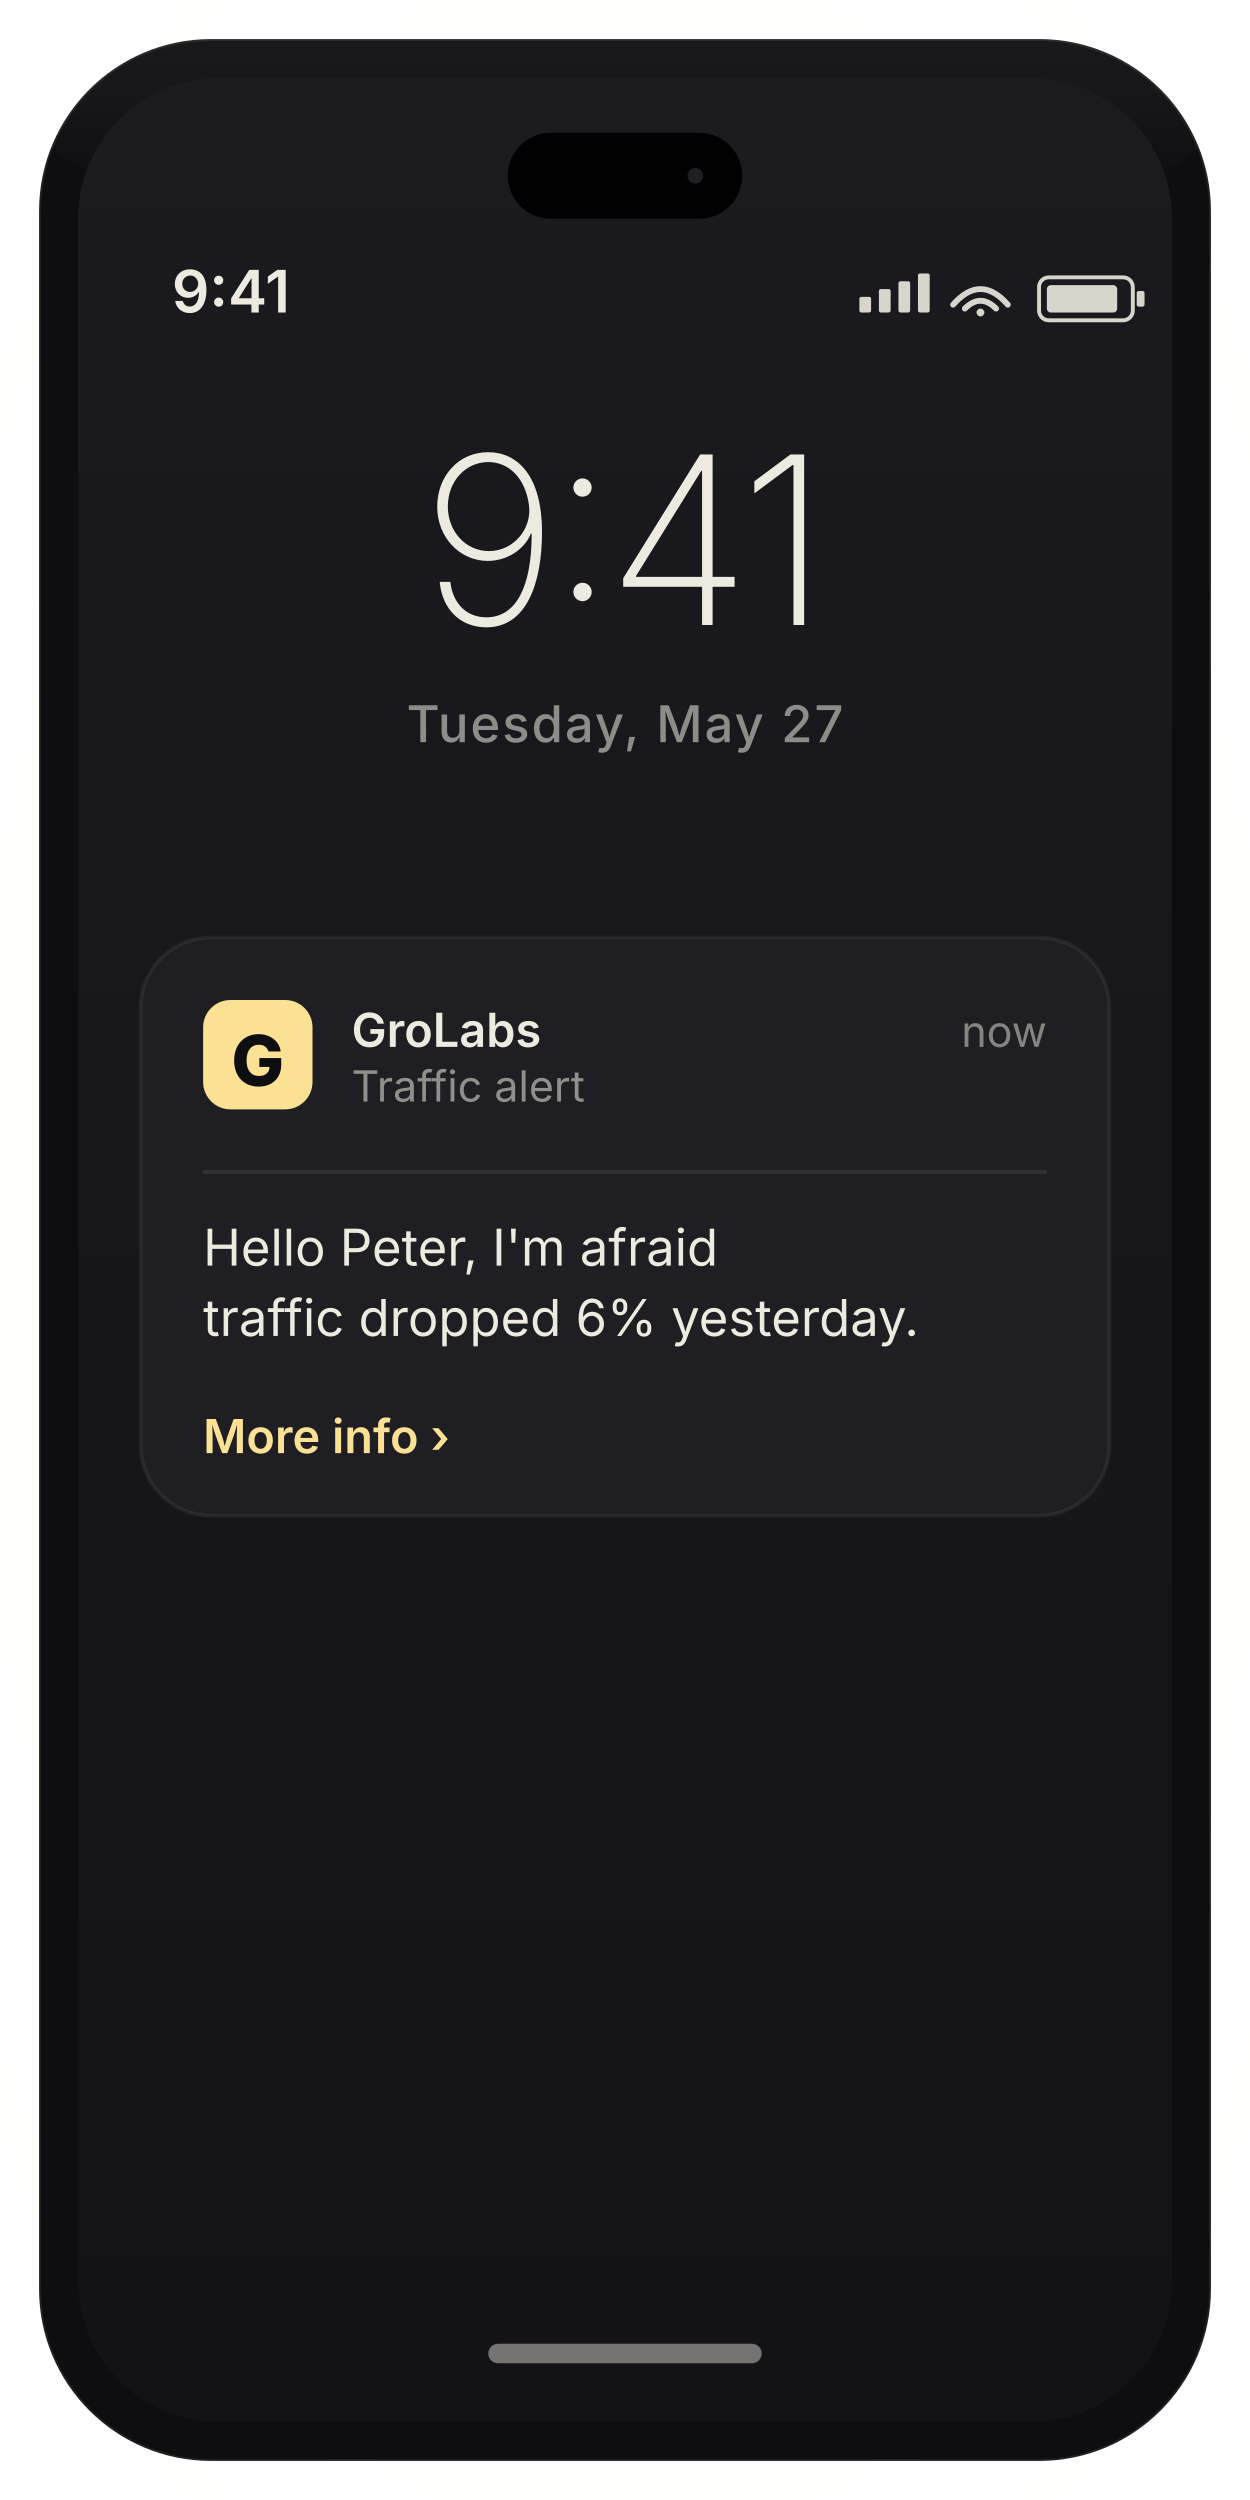
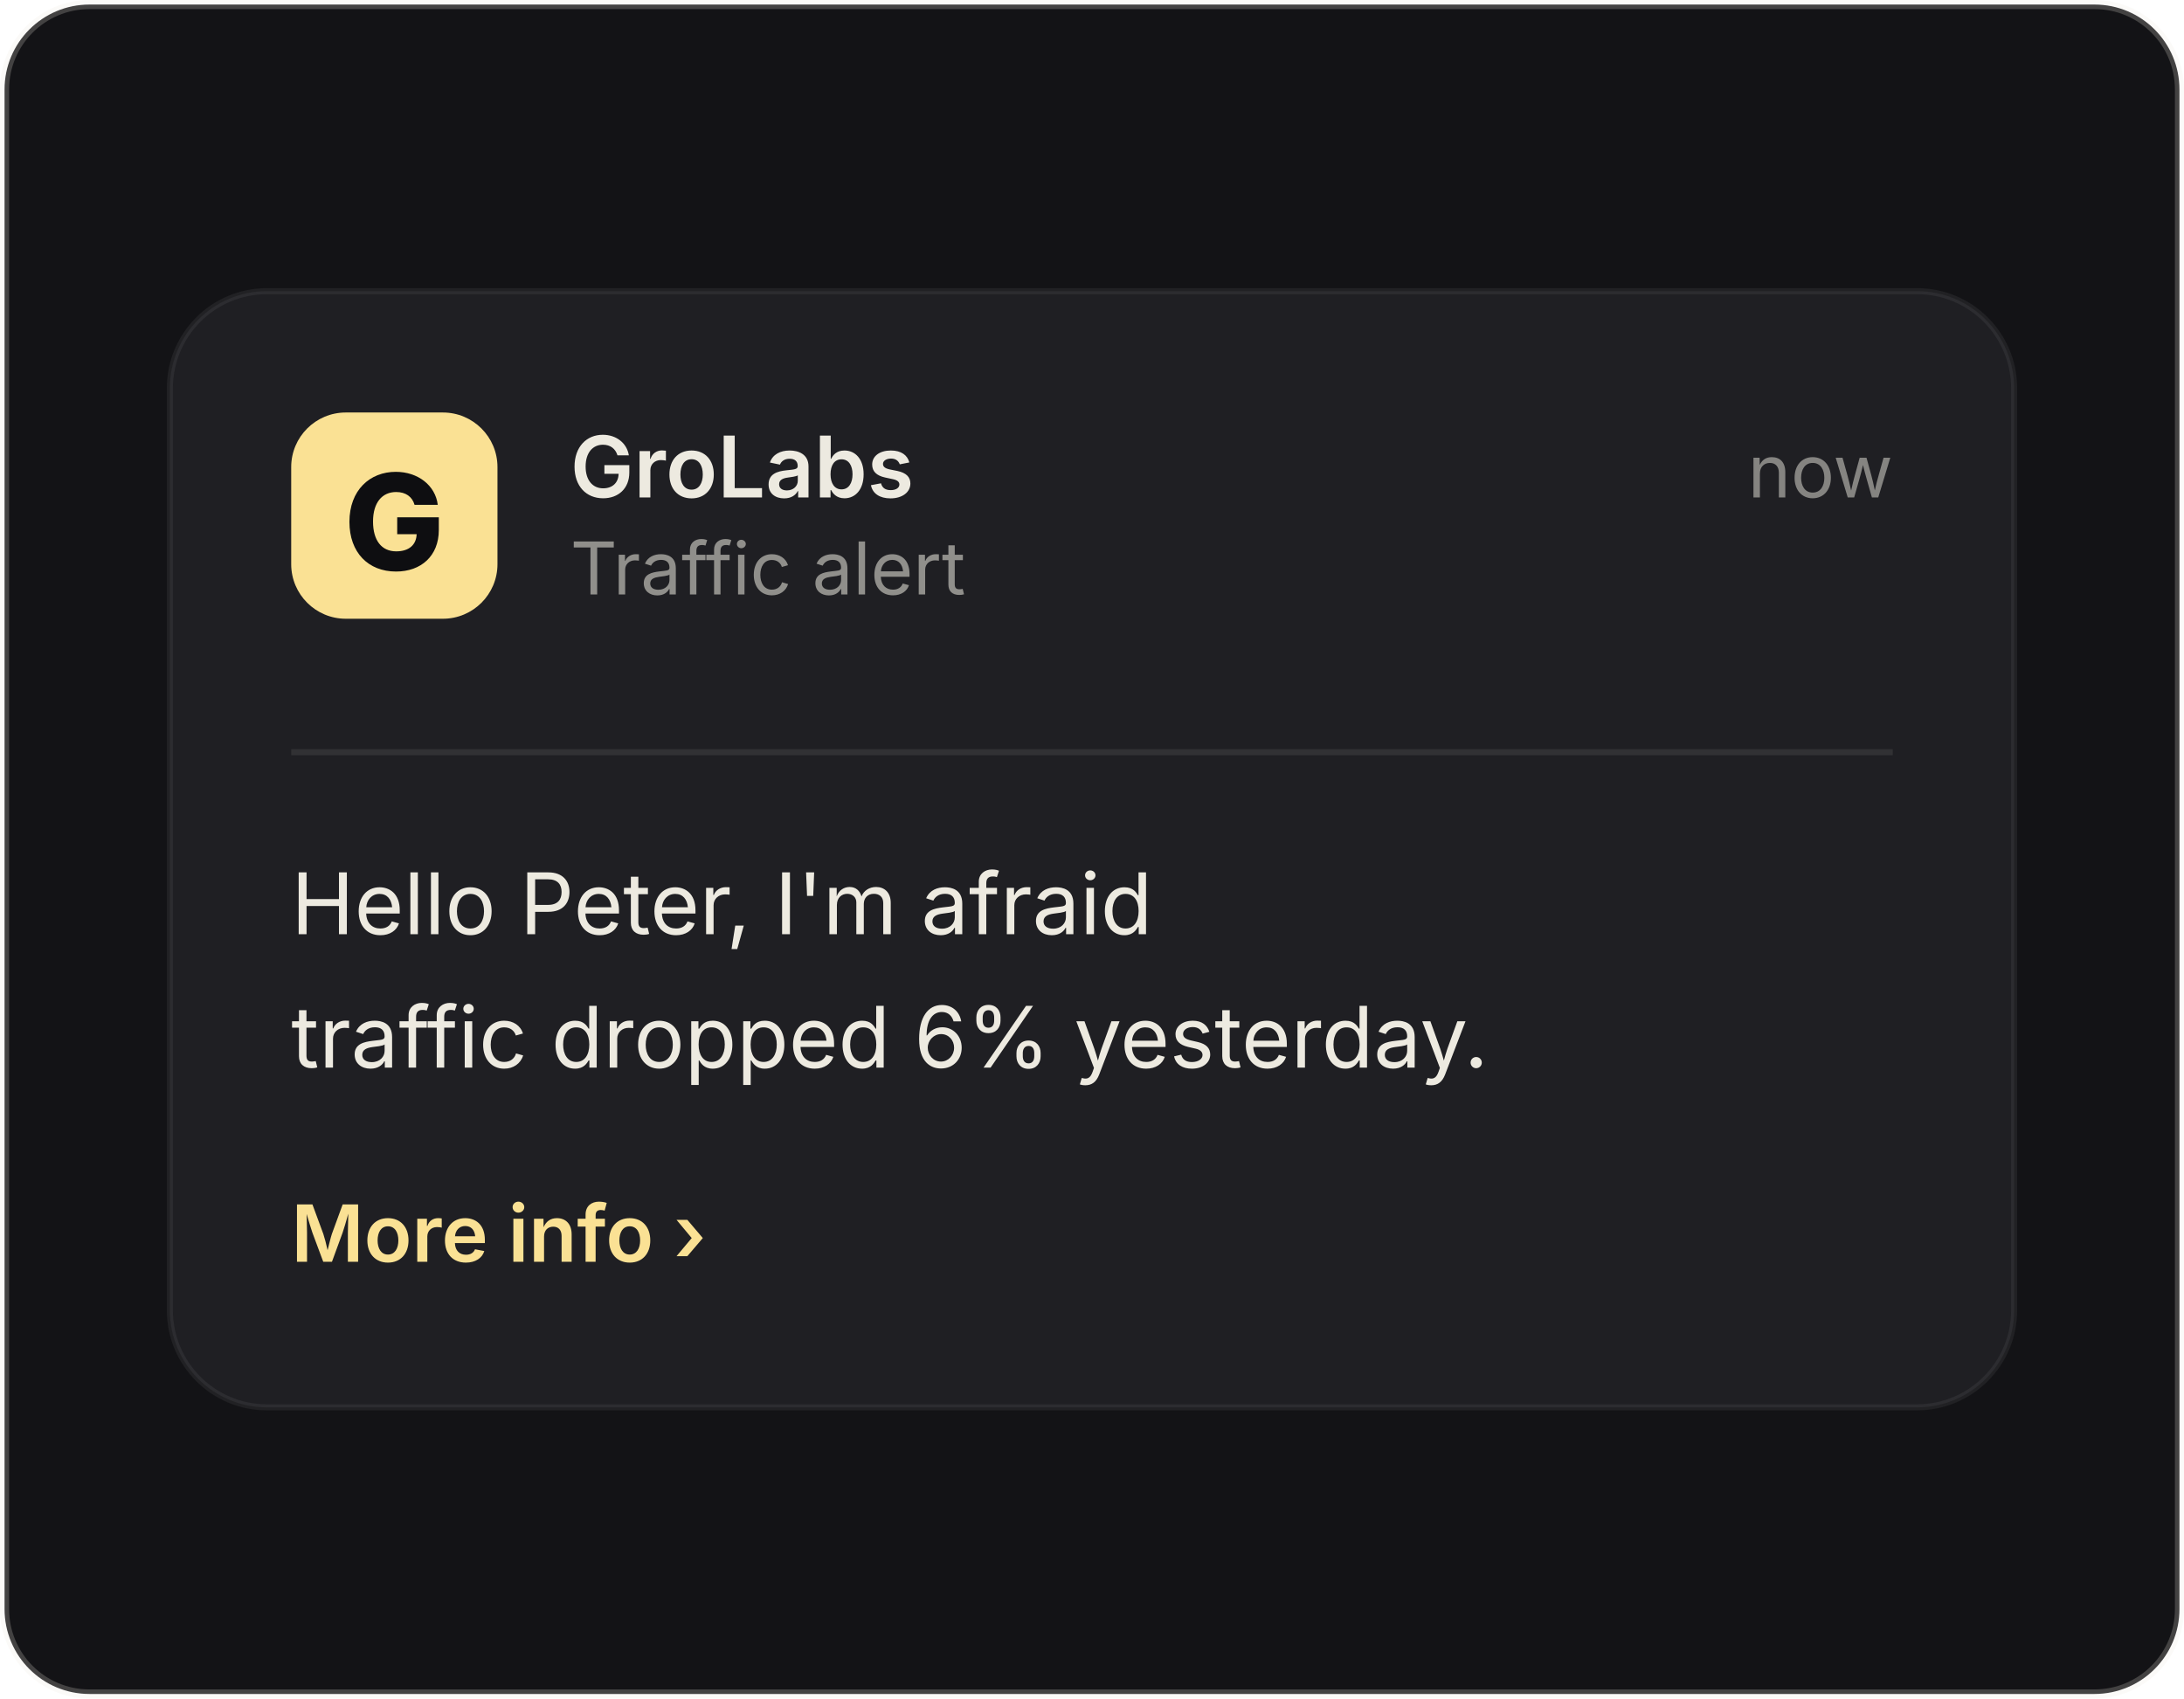
- <svg xmlns="http://www.w3.org/2000/svg" viewBox="0 0 320 640" role="img" aria-label="A smartphone showing a single push notification from GroLabs: 'Hello Peter, I'm afraid traffic dropped 6% yesterday.' with a More info link.">
-   <defs>
-     <radialGradient id="phoneAmbient" cx="50%" cy="50%" r="65%">
-       <stop offset="0%" stop-color="#fae194" stop-opacity="0.08" />
-       <stop offset="55%" stop-color="#fae194" stop-opacity="0.015" />
-       <stop offset="100%" stop-color="#fae194" stop-opacity="0" />
-     </radialGradient>
-     <linearGradient id="bezelSheen" x1="0" y1="0" x2="0" y2="1">
-       <stop offset="0%" stop-color="#ffffff" stop-opacity="0.05" />
-       <stop offset="100%" stop-color="#ffffff" stop-opacity="0" />
-     </linearGradient>
-     <linearGradient id="screenLit" x1="0" y1="0" x2="0" y2="1">
-       <stop offset="0%" stop-color="#1a1a1f" stop-opacity="1" />
-       <stop offset="100%" stop-color="#131316" stop-opacity="1" />
-     </linearGradient>
-   </defs>
-   <rect x="0" y="0" width="320" height="640" fill="url(#phoneAmbient)" />
-   <rect x="10" y="10" width="300" height="620" rx="44" fill="#0e0e11" stroke="rgba(255,255,255,0.08)" stroke-width="1" />
-   <rect x="10" y="10" width="300" height="40" rx="44" fill="url(#bezelSheen)" />
-   <rect x="20" y="20" width="280" height="600" rx="36" fill="url(#screenLit)" />
-   <rect x="130" y="34" width="60" height="22" rx="11" fill="#000000" />
-   <circle cx="178" cy="45" r="2" fill="#1F1F23" />
-   <text x="44" y="80" font-family="-apple-system, BlinkMacSystemFont, 'Segoe UI', system-ui, sans-serif" font-size="15" font-weight="600" fill="#EDEAE0">9:41</text>
-   <g transform="translate(220, 70)">
-     <rect x="0" y="6" width="3" height="4" rx="0.5" fill="rgba(237,234,224,0.9)" />
-     <rect x="5" y="4" width="3" height="6" rx="0.5" fill="rgba(237,234,224,0.9)" />
-     <rect x="10" y="2" width="3" height="8" rx="0.5" fill="rgba(237,234,224,0.9)" />
-     <rect x="15" y="0" width="3" height="10" rx="0.5" fill="rgba(237,234,224,0.9)" />
-     <g transform="translate(24, 0)">
-       <path d="M 0 8 Q 7 0 14 8" fill="none" stroke="rgba(237,234,224,0.9)" stroke-width="1.5" stroke-linecap="round" />
-       <path d="M 3 9 Q 7 5 11 9" fill="none" stroke="rgba(237,234,224,0.9)" stroke-width="1.5" stroke-linecap="round" />
-       <circle cx="7" cy="10" r="1" fill="rgba(237,234,224,0.9)" />
-     </g>
-     <g transform="translate(46, 1)">
-       <rect x="0" y="0" width="24" height="11" rx="2.5" fill="none" stroke="rgba(237,234,224,0.9)" stroke-width="1" />
-       <rect x="25" y="3.5" width="2" height="4" rx="0.5" fill="rgba(237,234,224,0.9)" />
-       <rect x="2" y="2" width="18" height="7" rx="1" fill="rgba(237,234,224,0.9)" />
-     </g>
+ <svg xmlns="http://www.w3.org/2000/svg" viewBox="0 0 360 280" preserveAspectRatio="xMidYMid meet" role="img" aria-label="A push notification from GroLabs: 'Hello Peter, I'm afraid traffic dropped 6% yesterday.' with a More info link.">
+   <rect x="0.75" y="0.75" width="358.5" height="278.5" rx="14" fill="#131316" stroke="rgba(237,234,224,0.22)" stroke-width="1.5" />
+   <g transform="translate(28, 48)">
+     <rect x="0" y="0" width="304" height="184" rx="16" fill="#1F1F23" stroke="rgba(255,255,255,0.06)" stroke-width="1" />
+     <rect x="20" y="20" width="34" height="34" rx="9" fill="#fae194" />
+     <text x="37" y="46" font-family="-apple-system, BlinkMacSystemFont, 'Segoe UI', system-ui, sans-serif" font-size="22" font-weight="800" fill="#0e0e11" text-anchor="middle">G</text>
+     <text x="66" y="34" font-family="-apple-system, BlinkMacSystemFont, 'Segoe UI', system-ui, sans-serif" font-size="14" font-weight="600" fill="#EDEAE0">GroLabs</text>
+     <text x="284" y="34" font-family="-apple-system, BlinkMacSystemFont, 'Segoe UI', system-ui, sans-serif" font-size="12" fill="rgba(237,234,224,0.5)" text-anchor="end">now</text>
+     <text x="66" y="50" font-family="-apple-system, BlinkMacSystemFont, 'Segoe UI', system-ui, sans-serif" font-size="12" fill="rgba(237,234,224,0.55)">Traffic alert</text>
+     <line x1="20" y1="76" x2="284" y2="76" stroke="rgba(255,255,255,0.08)" stroke-width="1" />
+     <text font-family="-apple-system, BlinkMacSystemFont, 'Segoe UI', system-ui, sans-serif" font-size="14" fill="#EDEAE0" font-weight="400">
+       <tspan x="20" y="106">Hello Peter, I'm afraid</tspan>
+       <tspan x="20" y="128">traffic dropped 6% yesterday.</tspan>
+     </text>
+     <text x="20" y="160" font-family="-apple-system, BlinkMacSystemFont, 'Segoe UI', system-ui, sans-serif" font-size="13" font-weight="600" fill="#fae194">More info ›</text>
  </g>
-   <text x="160" y="160" font-family="-apple-system, BlinkMacSystemFont, 'Segoe UI', system-ui, sans-serif" font-size="60" font-weight="200" fill="#EDEAE0" text-anchor="middle" letter-spacing="-2">9:41</text>
-   <text x="160" y="190" font-family="-apple-system, BlinkMacSystemFont, 'Segoe UI', system-ui, sans-serif" font-size="13" font-weight="500" fill="rgba(237,234,224,0.55)" text-anchor="middle" letter-spacing="0.5">Tuesday, May 27</text>
-   <g>
-     <rect x="36" y="240" width="248" height="148" rx="18" fill="#1F1F23" stroke="rgba(255,255,255,0.06)" stroke-width="1" />
-     <rect x="52" y="256" width="28" height="28" rx="7" fill="#fae194" />
-     <text x="66" y="278" font-family="-apple-system, BlinkMacSystemFont, 'Segoe UI', system-ui, sans-serif" font-size="18" font-weight="800" fill="#0e0e11" text-anchor="middle">G</text>
-     <text x="90" y="268" font-family="-apple-system, BlinkMacSystemFont, 'Segoe UI', system-ui, sans-serif" font-size="12" font-weight="600" fill="#EDEAE0">GroLabs</text>
-     <text x="268" y="268" font-family="-apple-system, BlinkMacSystemFont, 'Segoe UI', system-ui, sans-serif" font-size="11" fill="rgba(237,234,224,0.5)" text-anchor="end">now</text>
-     <text x="90" y="282" font-family="-apple-system, BlinkMacSystemFont, 'Segoe UI', system-ui, sans-serif" font-size="11" fill="rgba(237,234,224,0.55)">Traffic alert</text>
-     <line x1="52" y1="300" x2="268" y2="300" stroke="rgba(255,255,255,0.08)" stroke-width="1" />
-     <text font-family="-apple-system, BlinkMacSystemFont, 'Segoe UI', system-ui, sans-serif" font-size="13" fill="#EDEAE0" font-weight="400">
-       <tspan x="52" y="324">Hello Peter, I'm afraid</tspan>
-       <tspan x="52" y="342">traffic dropped 6% yesterday.</tspan>
-     </text>
-     <text x="52" y="372" font-family="-apple-system, BlinkMacSystemFont, 'Segoe UI', system-ui, sans-serif" font-size="12" font-weight="600" fill="#fae194">More info ›</text>
-   </g>
-   <rect x="125" y="600" width="70" height="5" rx="2.5" fill="rgba(237,234,224,0.45)" />
</svg>
